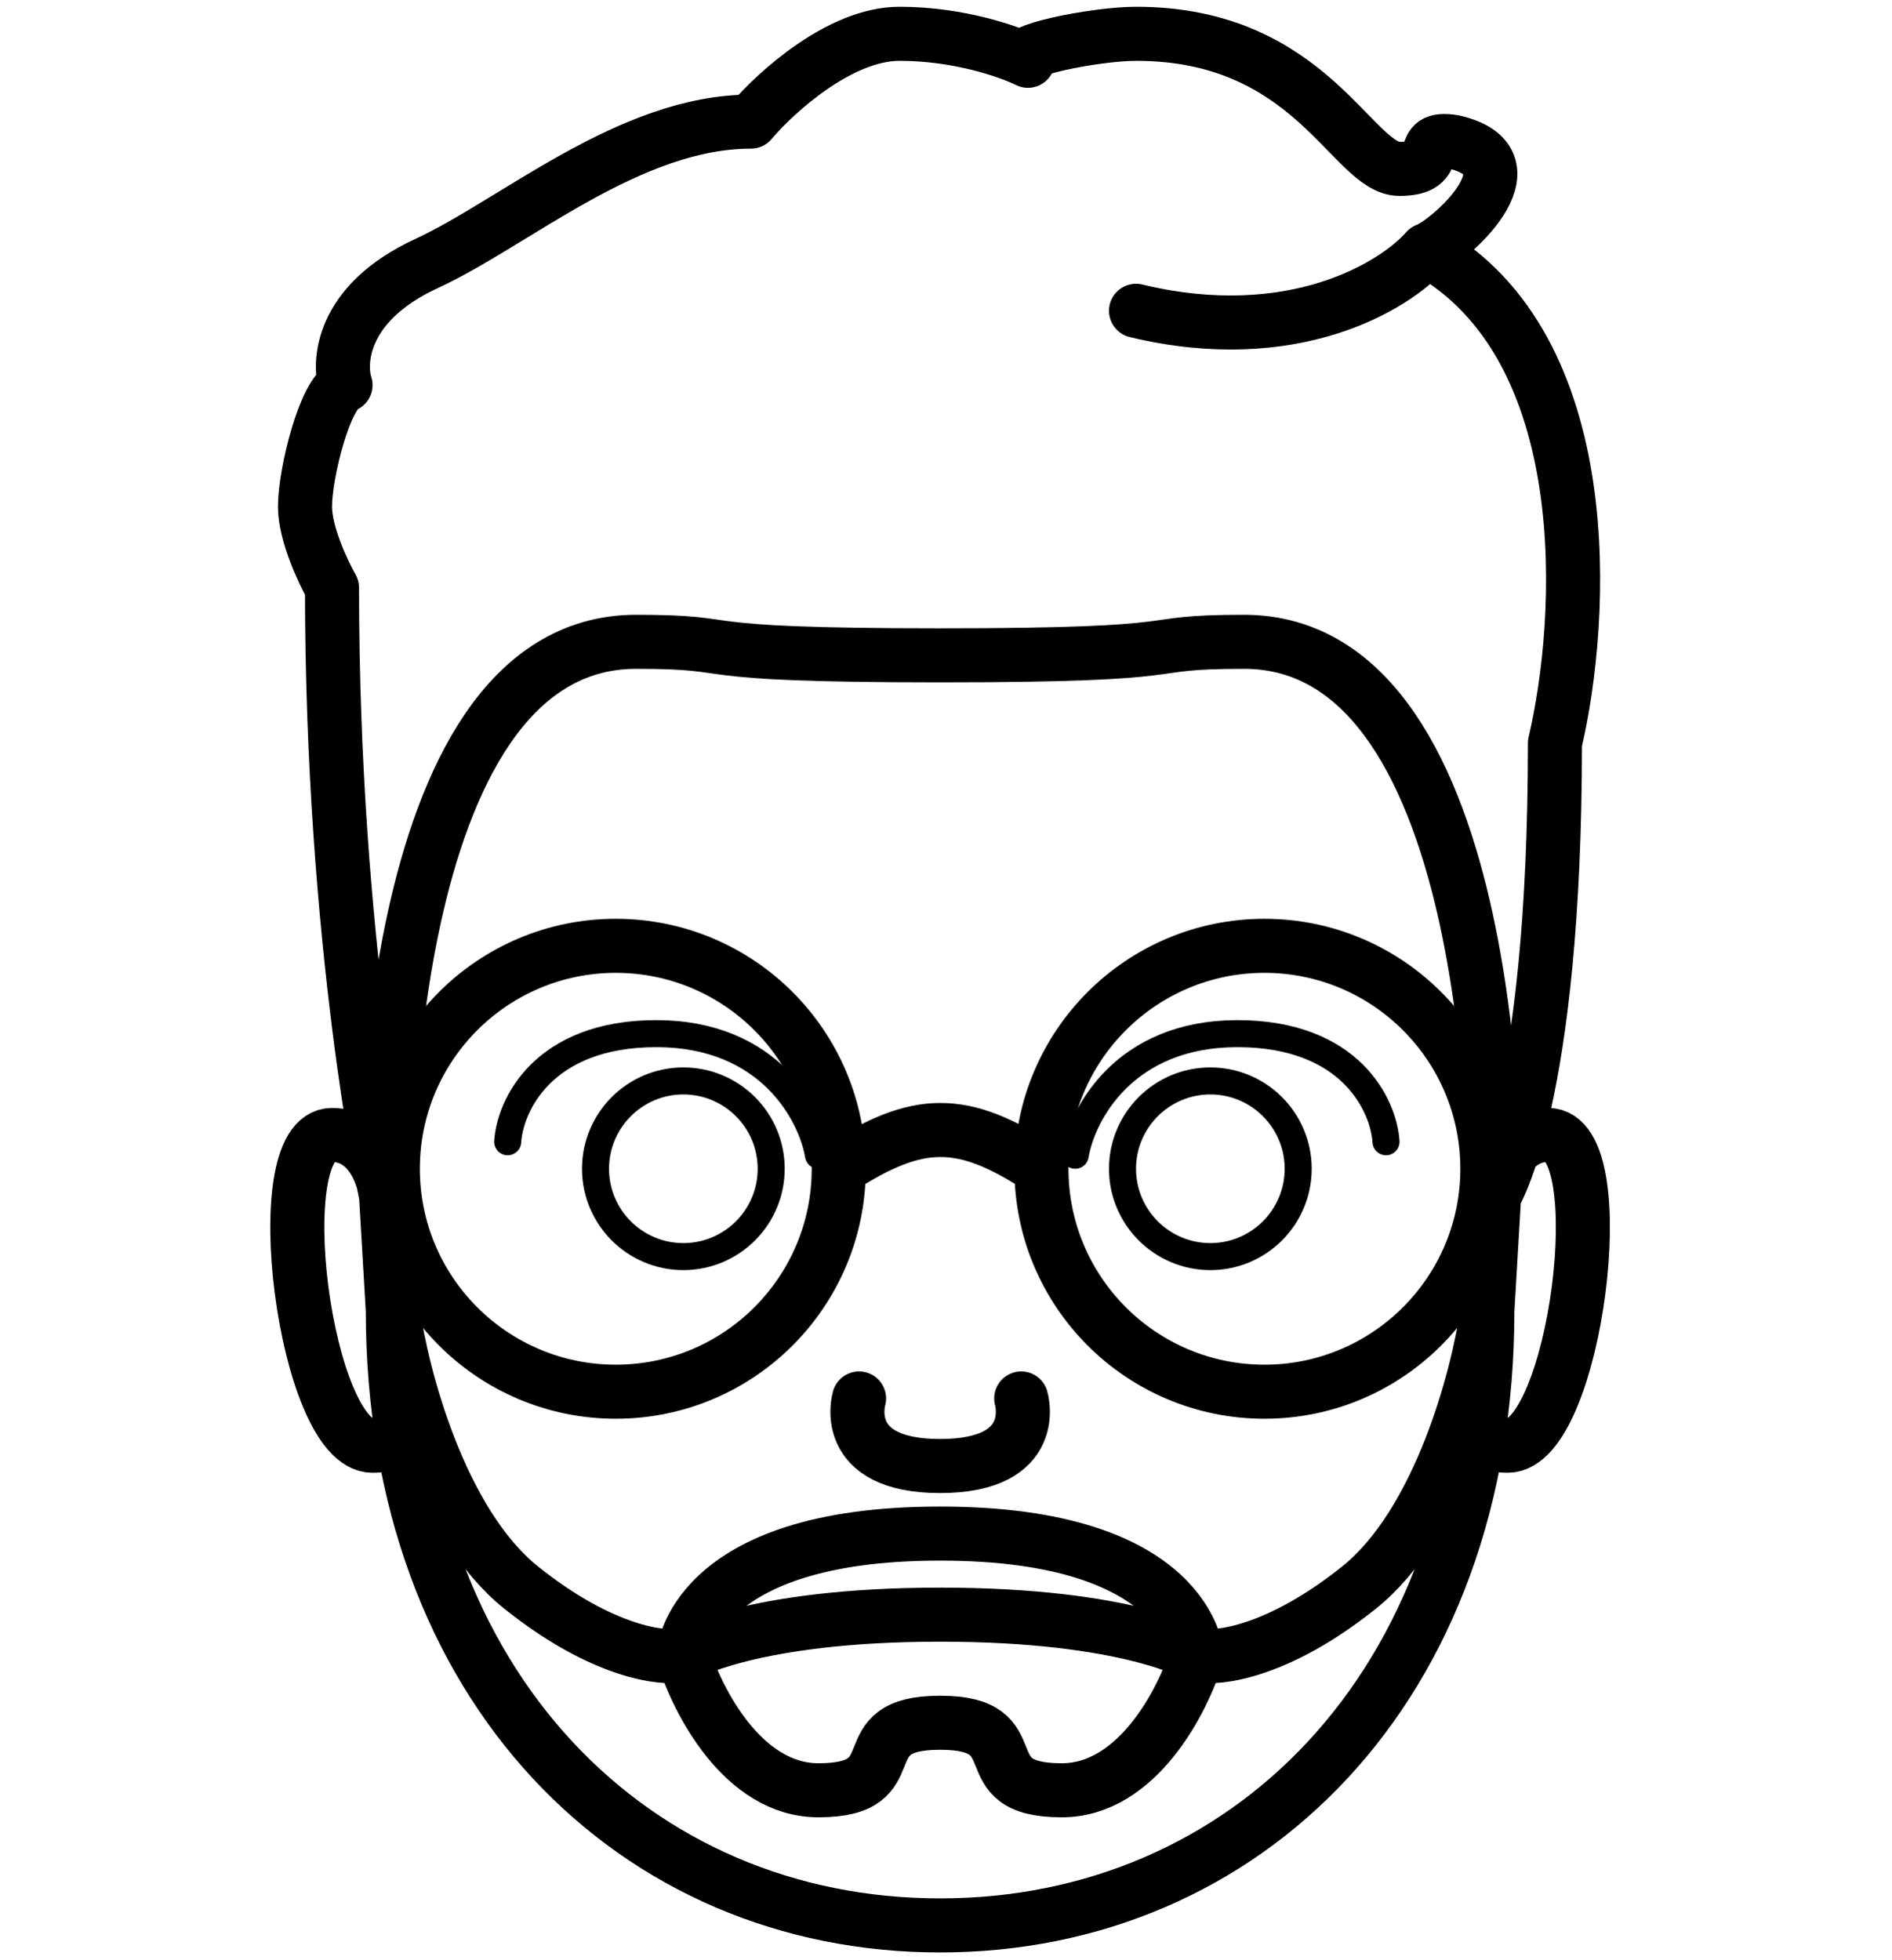
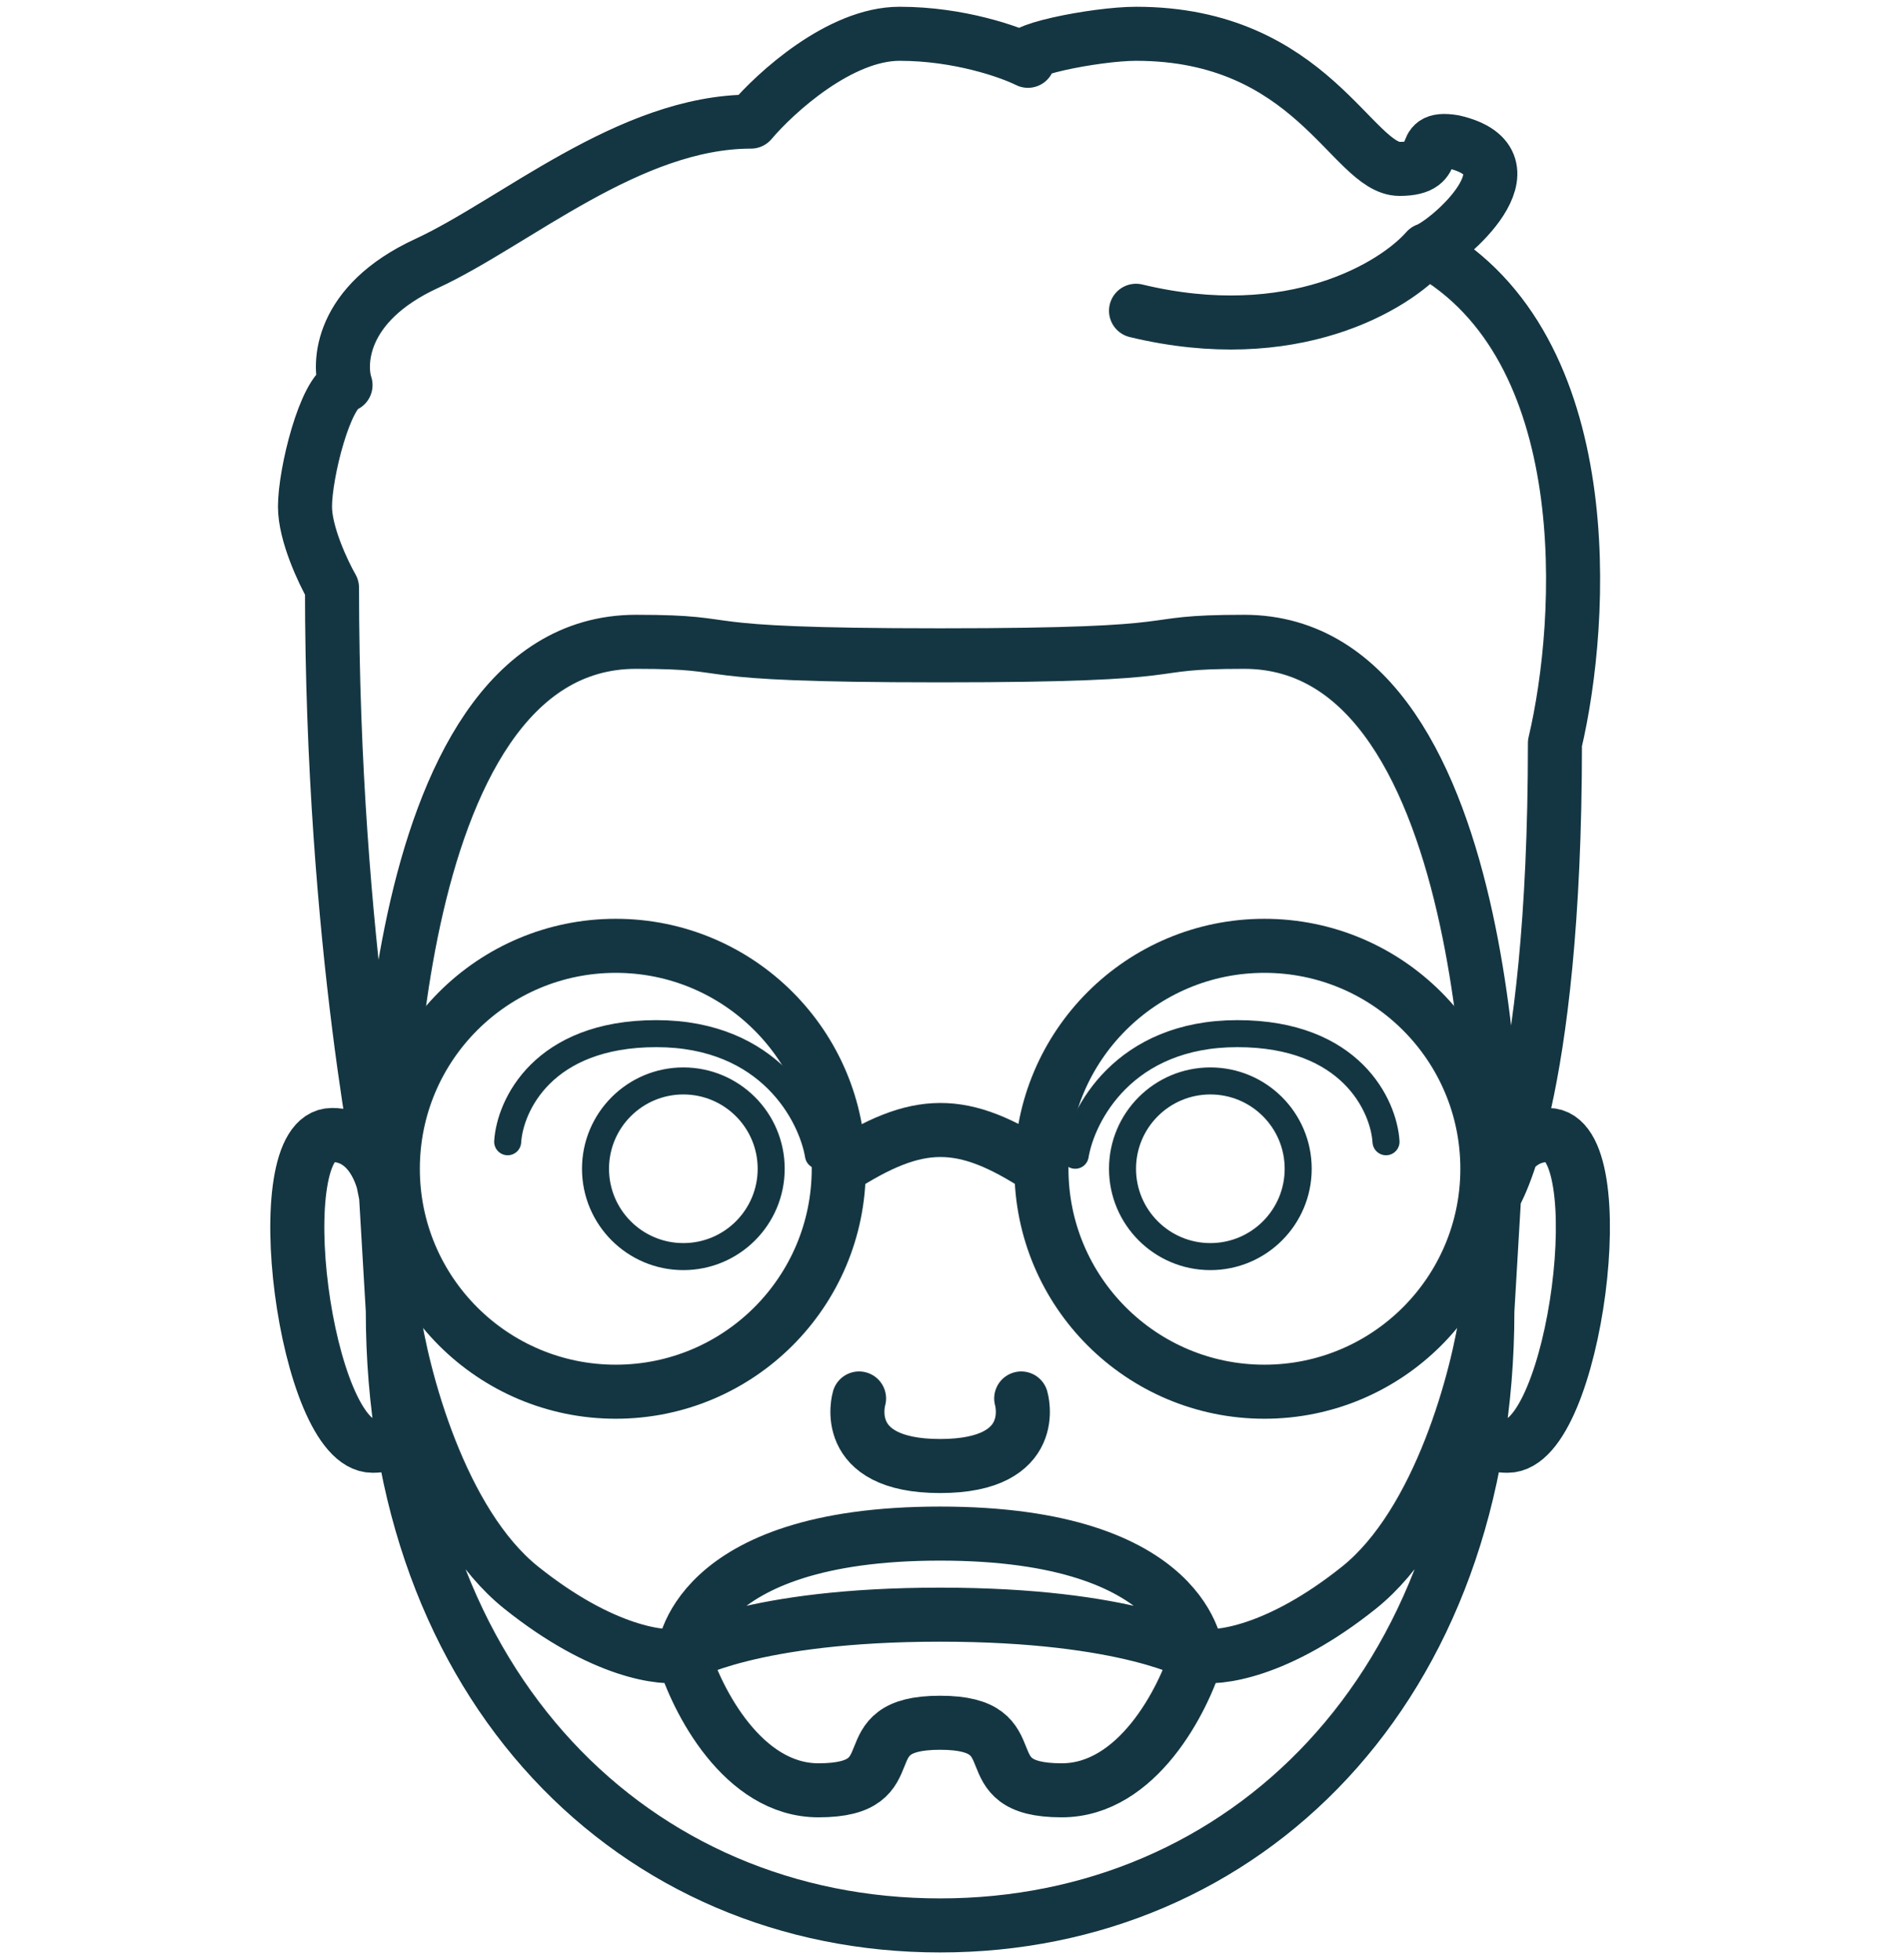
<svg xmlns="http://www.w3.org/2000/svg" viewBox="0 0 140 145" fill="none">
-   <path d="M77.069 86.5C77.069 95.613 84.457 103 93.569 103C102.682 103 110.069 95.613 110.069 86.5C110.069 77.387 102.682 70 93.569 70C84.457 70 77.069 77.387 77.069 86.5ZM77.069 86.5C71.207 82.639 67.922 82.71 62.069 86.5M62.069 86.5C62.069 95.613 54.682 103 45.569 103C36.457 103 29.069 95.613 29.069 86.5C29.069 77.387 36.457 70 45.569 70C54.682 70 62.069 77.387 62.069 86.5Z" stroke="black" stroke-width="4" />
-   <path d="M110.569 88.5C110.569 88.5 111.222 47.501 92.069 47.5C83.569 47.5 89.569 48.5 69.569 48.5C49.569 48.5 55.569 47.5 47.069 47.5C27.917 47.501 28.569 88.5 28.569 88.5M110.569 88.5C110.569 88.5 115.069 81.5 115.069 55C117.236 45.833 118.369 25.7 105.569 18.5M110.569 88.5C110.736 87 111.769 84 114.569 84C119.569 84 116.569 107 111.569 107C109.136 107 109.236 105.167 109.569 104M110.569 88.5L110.069 97M105.569 18.5C107.069 18 114.069 12 107.569 10.5C104.569 10 107.069 12.5 103.569 12.5C100.069 12.5 97.069 2.5 84.069 2.5C81.069 2.5 74.403 3.833 76.069 4.5C74.736 3.833 70.969 2.5 66.569 2.5C62.169 2.5 57.403 6.833 55.569 9C46.569 9 38.069 16.5 31.569 19.5C25.069 22.5 25.069 27 25.569 28.5C24.069 29 22.569 35 22.569 37.5C22.569 39.5 23.903 42.333 24.569 43.5C24.569 70 28.569 88.5 28.569 88.5M105.569 18.5C103.235 21.167 95.667 25.8 84.069 23M28.569 88.5C28.403 87 27.369 84 24.569 84C19.57 84 22.57 107 27.569 107C30.003 107 29.903 105.167 29.569 104M28.569 88.5L29.069 97M88.569 122.5C88.569 122.5 88.069 113.5 69.569 113.5C51.069 113.5 50.569 122.5 50.569 122.5M88.569 122.5C88.569 122.5 83.569 119.5 69.569 119.5C55.569 119.5 50.569 122.5 50.569 122.5M88.569 122.5C90.069 122.833 94.569 122.3 100.569 117.5C106.569 112.7 109.403 101.833 110.069 97M88.569 122.5C87.569 125.833 84.169 132.5 78.569 132.5C71.569 132.5 76.569 127.5 69.569 127.5C62.569 127.5 67.569 132.5 60.569 132.5C54.969 132.5 51.569 125.833 50.569 122.5M50.569 122.5C49.069 122.833 44.569 122.3 38.569 117.5C32.569 112.7 29.736 101.833 29.069 97M110.069 97C110.069 125 92.069 142.5 69.569 142.5C47.069 142.5 29.069 125 29.069 97M63.572 103.5C63.572 103.5 62.075 108.5 69.572 108.5C77.069 108.5 75.572 103.5 75.572 103.5" stroke="black" stroke-width="4" stroke-linecap="round" stroke-linejoin="round" />
-   <path d="M79.569 85.5C80.069 82.5 83.169 76.5 91.569 76.5C99.969 76.5 102.403 81.833 102.569 84.5M60.569 85.5C60.069 82.5 56.969 76.5 48.569 76.5C40.169 76.5 37.736 81.833 37.569 84.5M96.069 86.5C96.069 90.09 93.159 93 89.569 93C85.98 93 83.069 90.09 83.069 86.5C83.069 82.91 85.98 80 89.569 80C93.159 80 96.069 82.91 96.069 86.5ZM44.069 86.5C44.069 90.09 46.98 93 50.569 93C54.159 93 57.069 90.09 57.069 86.5C57.069 82.91 54.159 80 50.569 80C46.98 80 44.069 82.91 44.069 86.5Z" stroke="black" stroke-width="2" stroke-linecap="round" stroke-linejoin="round" />
+   <path d="M77.069 86.5C77.069 95.613 84.457 103 93.569 103C102.682 103 110.069 95.613 110.069 86.5C110.069 77.387 102.682 70 93.569 70C84.457 70 77.069 77.387 77.069 86.5ZM77.069 86.5C71.207 82.639 67.922 82.71 62.069 86.5M62.069 86.5C62.069 95.613 54.682 103 45.569 103C36.457 103 29.069 95.613 29.069 86.5C29.069 77.387 36.457 70 45.569 70C54.682 70 62.069 77.387 62.069 86.5Z" stroke="#143642" stroke-width="4" />
+   <path d="M110.569 88.5C110.569 88.5 111.222 47.501 92.069 47.5C83.569 47.5 89.569 48.5 69.569 48.5C49.569 48.5 55.569 47.5 47.069 47.5C27.917 47.501 28.569 88.5 28.569 88.5M110.569 88.5C110.569 88.5 115.069 81.5 115.069 55C117.236 45.833 118.369 25.7 105.569 18.5M110.569 88.5C110.736 87 111.769 84 114.569 84C119.569 84 116.569 107 111.569 107C109.136 107 109.236 105.167 109.569 104M110.569 88.5L110.069 97M105.569 18.5C107.069 18 114.069 12 107.569 10.5C104.569 10 107.069 12.5 103.569 12.5C100.069 12.5 97.069 2.5 84.069 2.5C81.069 2.5 74.403 3.833 76.069 4.5C74.736 3.833 70.969 2.5 66.569 2.5C62.169 2.5 57.403 6.833 55.569 9C46.569 9 38.069 16.5 31.569 19.5C25.069 22.5 25.069 27 25.569 28.5C24.069 29 22.569 35 22.569 37.5C22.569 39.5 23.903 42.333 24.569 43.5C24.569 70 28.569 88.5 28.569 88.5M105.569 18.5C103.235 21.167 95.667 25.8 84.069 23M28.569 88.5C28.403 87 27.369 84 24.569 84C19.57 84 22.57 107 27.569 107C30.003 107 29.903 105.167 29.569 104M28.569 88.5L29.069 97M88.569 122.5C88.569 122.5 88.069 113.5 69.569 113.5C51.069 113.5 50.569 122.5 50.569 122.5M88.569 122.5C88.569 122.5 83.569 119.5 69.569 119.5C55.569 119.5 50.569 122.5 50.569 122.5M88.569 122.5C90.069 122.833 94.569 122.3 100.569 117.5C106.569 112.7 109.403 101.833 110.069 97M88.569 122.5C87.569 125.833 84.169 132.5 78.569 132.5C71.569 132.5 76.569 127.5 69.569 127.5C62.569 127.5 67.569 132.5 60.569 132.5C54.969 132.5 51.569 125.833 50.569 122.5M50.569 122.5C49.069 122.833 44.569 122.3 38.569 117.5C32.569 112.7 29.736 101.833 29.069 97M110.069 97C110.069 125 92.069 142.5 69.569 142.5C47.069 142.5 29.069 125 29.069 97M63.572 103.5C63.572 103.5 62.075 108.5 69.572 108.5C77.069 108.5 75.572 103.5 75.572 103.5" stroke="#143642" stroke-width="4" stroke-linecap="round" stroke-linejoin="round" />
+   <path d="M79.569 85.5C80.069 82.5 83.169 76.5 91.569 76.5C99.969 76.5 102.403 81.833 102.569 84.5M60.569 85.5C60.069 82.5 56.969 76.5 48.569 76.5C40.169 76.5 37.736 81.833 37.569 84.5M96.069 86.5C96.069 90.09 93.159 93 89.569 93C85.98 93 83.069 90.09 83.069 86.5C83.069 82.91 85.98 80 89.569 80C93.159 80 96.069 82.91 96.069 86.5ZM44.069 86.5C44.069 90.09 46.98 93 50.569 93C54.159 93 57.069 90.09 57.069 86.5C57.069 82.91 54.159 80 50.569 80C46.98 80 44.069 82.91 44.069 86.5Z" stroke="#143642" stroke-width="2" stroke-linecap="round" stroke-linejoin="round" />
</svg>
